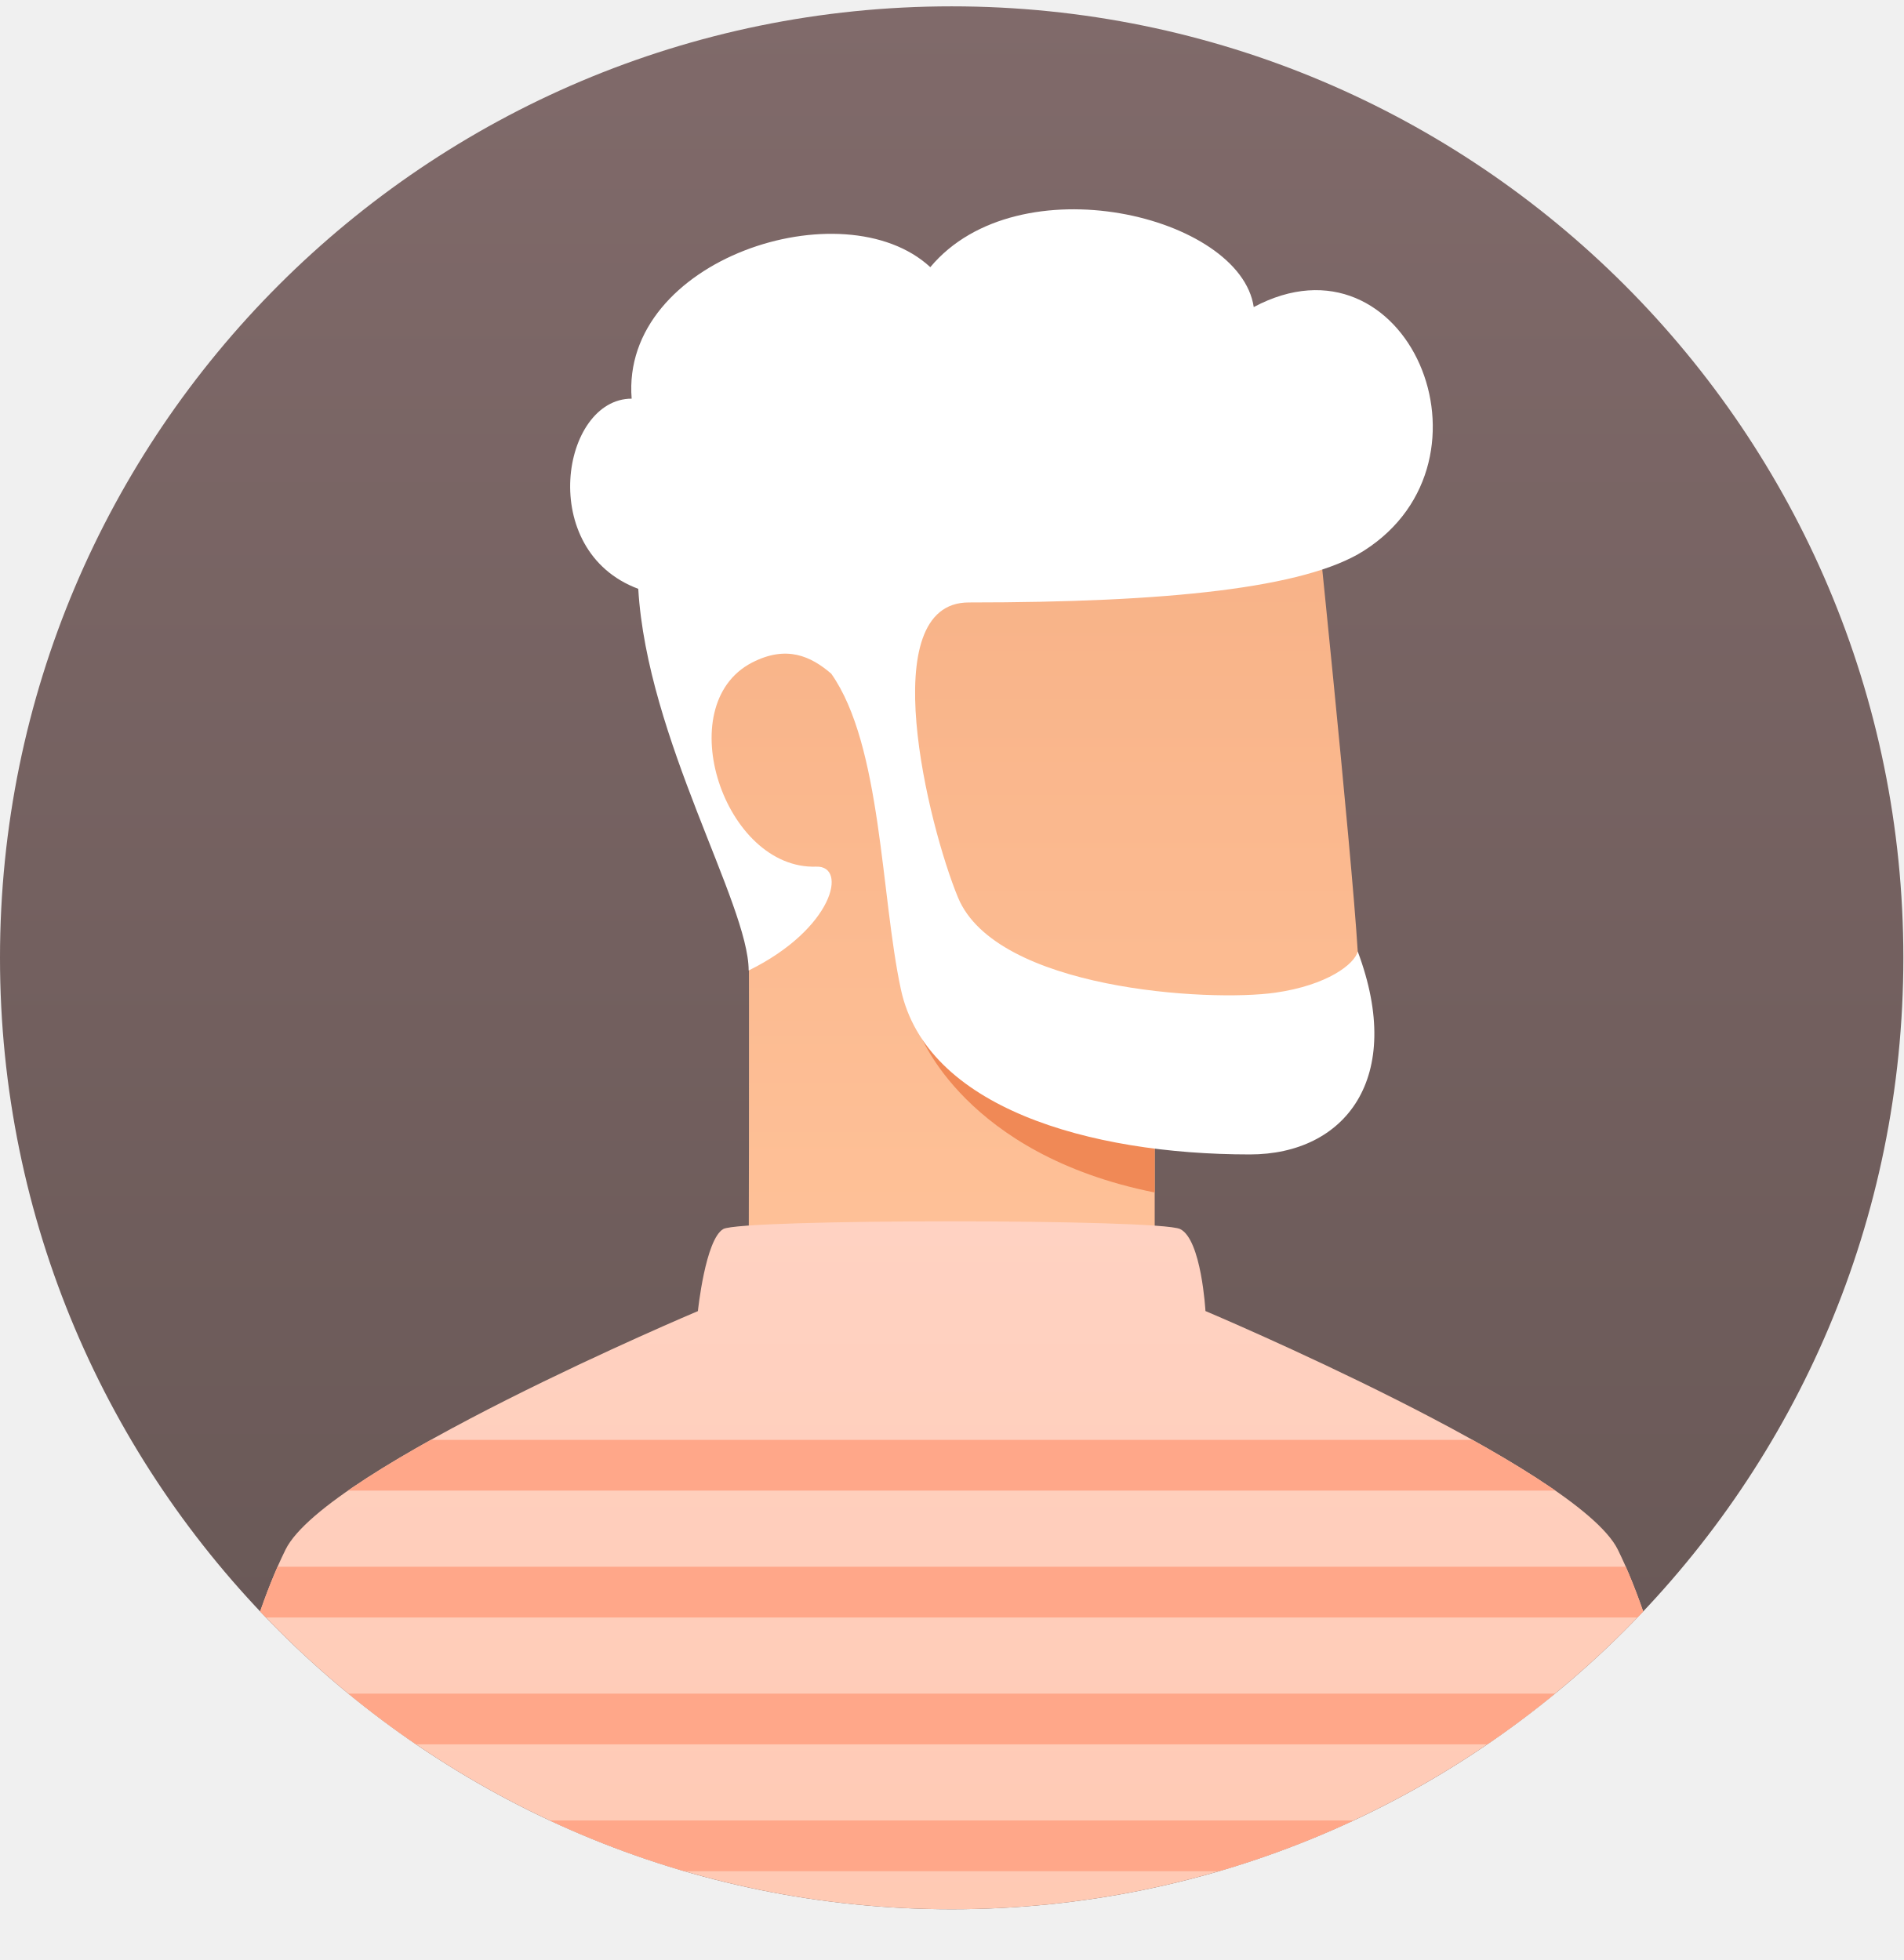
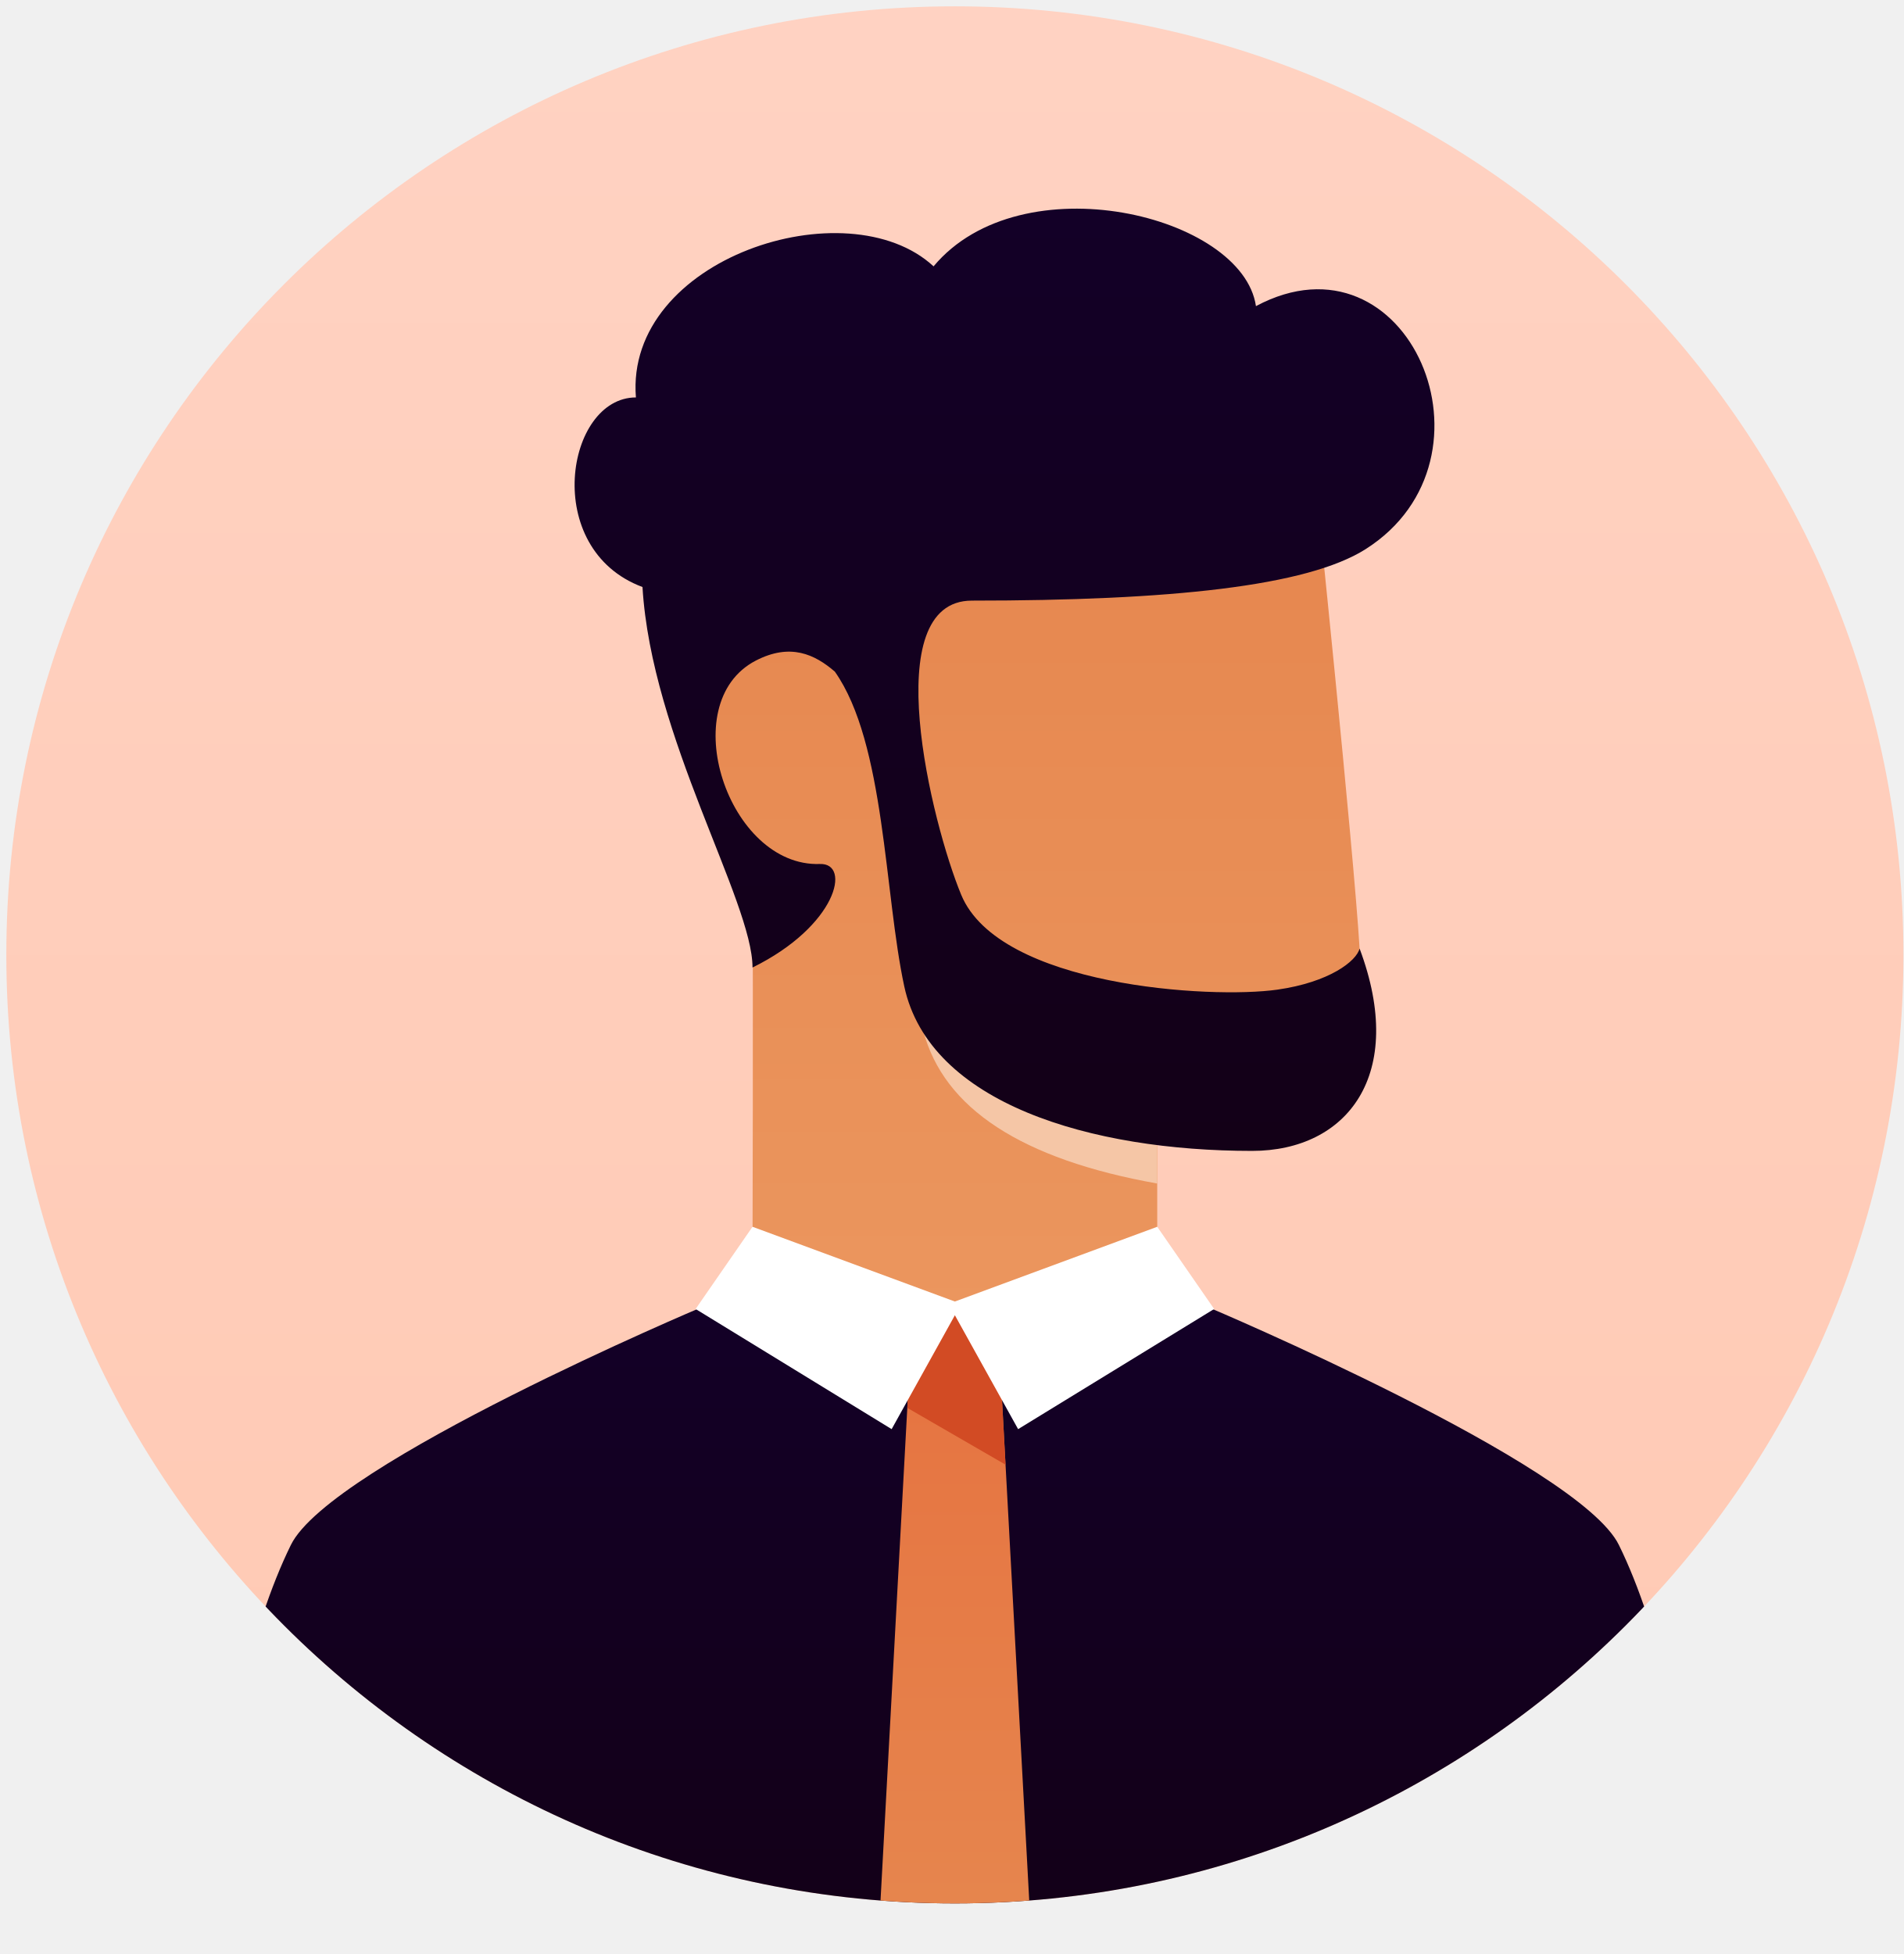
- <svg xmlns="http://www.w3.org/2000/svg" height="309" viewBox="0 0 300 309" width="300">
-   <linearGradient id="a" gradientUnits="userSpaceOnUse" x1="150" x2="150" y1="1" y2="301">
-     <stop offset="0" stop-color="#806a6a" />
-     <stop offset="1" stop-color="#665654" />
-   </linearGradient>
-   <clipPath id="b">
-     <path d="m150 301c82.84 0 150-67.16 150-150s-67.16-150-150-150-150 67.16-150 150 67.16 150 150 150z" />
-   </clipPath>
-   <linearGradient id="c" gradientUnits="userSpaceOnUse" x1="160.799" x2="160.799" y1="76" y2="205">
-     <stop offset="0" stop-color="#f7b186" />
-     <stop offset="1" stop-color="#ffc299" />
-   </linearGradient>
-   <linearGradient id="d" gradientUnits="userSpaceOnUse" x1="150" x2="150" y1="308.308" y2="192.548">
+ <svg xmlns="http://www.w3.org/2000/svg" xmlns:xlink="http://www.w3.org/1999/xlink" height="309" viewBox="0 0 301 309" width="301">
+   <linearGradient id="a" gradientUnits="userSpaceOnUse" x1="151" x2="151" y1="301" y2="1">
    <stop offset="0" stop-color="#ffc9b3" />
    <stop offset="1" stop-color="#ffd2c2" />
  </linearGradient>
-   <clipPath id="e">
-     <path d="m255 244.31c6.35 12.9 11.35 34.24 15 64h-240c3.65-29.77 8.65-51.1 15-64 6.32-12.86 65-37.61 65-37.61s1.17-11.31 4-12.94c2.83-1.62 68.63-1.62 72 0s4 12.93 4 12.93 58.69 24.78 65 37.62z" />
+   <clipPath id="b">
+     <path d="m151 301c82.84 0 150-67.16 150-150s-67.16-150-150-150-150 67.16-150 150 67.16 150 150 150z" />
  </clipPath>
-   <path d="m150 301c82.84 0 150-67.16 150-150s-67.16-150-150-150-150 67.16-150 150 67.16 150 150 150z" fill="url(#a)" />
+   <linearGradient id="c" gradientUnits="userSpaceOnUse" x1="161.799" x2="161.799" y1="76" y2="207.772">
+     <stop offset="0" stop-color="#e6864e" />
+     <stop offset="1" stop-color="#eb965e" />
+   </linearGradient>
+   <linearGradient id="d">
+     <stop offset="0" stop-color="#130027" />
+     <stop offset="1" stop-color="#130017" />
+   </linearGradient>
+   <linearGradient id="e" gradientUnits="userSpaceOnUse" x1="151" x2="151" xlink:href="#d" y1="206.692" y2="308.308" />
+   <linearGradient id="f" gradientUnits="userSpaceOnUse" x1="151" x2="151" y1="305" y2="208">
+     <stop offset="0" stop-color="#e6864e" />
+     <stop offset="1" stop-color="#e67240" />
+   </linearGradient>
+   <linearGradient id="g" gradientUnits="userSpaceOnUse" x1="158.851" x2="158.851" xlink:href="#d" y1="32.997" y2="182" />
+   <path d="m151 301c82.84 0 150-67.16 150-150s-67.16-150-150-150-150 67.16-150 150 67.16 150 150 150z" fill="url(#a)" />
  <g clip-path="url(#b)">
-     <path d="m182 177v28h-64s.12-41.4 0-68.81c-14.33-18.58-14.33-30.19-3-42.19s92-18 92-18 6.05 58.21 7 74c.38 6.35 4.5 27-11.5 27-9 0-20.5 0-20.5 0z" fill="url(#c)" />
-     <path d="m182 175c-22-2.5-37-12-37-12s7 19 37 25z" fill="#f08956" />
-     <path d="m131.02 106.21c-3.18-2.74-7.04-4.57-12.51-1.74-12.95 6.73-4.35 32.66 10.14 32.16 5-.18 2.71 9.79-10.65 16.37 0-10.5-16-36.5-17.4-60.17-16.1-6-12.1-29.98-1.04-29.98-1.77-22 33.44-33.35 47.07-20.73 13.87-16.62 48.87-8.12 50.98 6.29 24.07-12.84 39.89 24.09 17.35 38.42-9.27 5.9-30.96 8.15-62.27 8.15-15.03 0-6.39 35.17-1.69 46.52 6 14.5 39.5 16.5 50 15 8.2-1.17 12.5-4.5 13-6.5 7.5 20-2 32-17 32-25.5 0-51-7.5-55-26-3.18-14.72-3.01-38.48-10.98-49.79z" fill="#fff" />
-     <path d="m255 244.31c6.35 12.9 11.35 34.24 15 64h-240c3.65-29.77 8.65-51.1 15-64 6.32-12.86 65-37.61 65-37.61s1.17-11.31 4-12.94c2.83-1.62 68.63-1.62 72 0s4 12.93 4 12.93 58.69 24.78 65 37.62z" fill="url(#d)" />
-     <g clip-path="url(#e)">
-       <path d="m14 227h269v8h-269zm0 20h269v8h-269zm0 20h269v8h-269zm0 20h269v8h-269z" fill="#ffa789" />
-     </g>
+     <path d="m183 177v22c0 2.18-32 8.77-32 8.77s-32-5.66-32-8.77c0-5.88.12-35.4 0-62.81-14.33-18.58-14.33-30.19-3-42.19s92-18 92-18 6.05 58.21 7 74c.38 6.35 4.5 27-11.5 27-9 0-20.5 0-20.5 0z" fill="url(#c)" />
+     <path d="m183 175.12v12.04c-21.43-3.82-33.77-11.87-37-24.16 9.33 6.33 21.33 10.33 36 12 .33.04.67.08 1 .12z" fill="#f5c6a6" />
+     <path d="m256 244.31c6.35 12.9 11.35 34.24 15 64h-240c3.65-29.77 8.65-51.1 15-64 6.32-12.86 65-37.61 65-37.61l80-.01s58.69 24.78 65 37.62z" fill="url(#e)" />
+     <path d="m158 213 5 92h-24l5-92s4.67-5 7-5 7 5 7 5z" fill="url(#f)" />
+     <path d="m159.01 231.62-15.53-8.98.52-9.64c3.11-3.33 5.44-5 7-5s3.89 1.67 7 5z" fill="#d24b24" />
+     <path d="m151 207.99-10 18.01-31-19 9-13 32 11.82 32-11.82 9 13-31 19z" fill="#fff" />
+     <path d="m132.02 106.21c-3.18-2.74-7.04-4.57-12.51-1.74-12.95 6.73-4.35 32.66 10.14 32.16 5-.18 2.71 9.79-10.65 16.37 0-10.5-16-36.5-17.4-60.17-16.1-6-12.1-29.98-1.04-29.98-1.77-22 33.44-33.35 47.07-20.73 13.87-16.62 48.87-8.12 50.98 6.29 24.07-12.84 39.89 24.09 17.36 38.42-9.28 5.9-30.97 8.15-62.28 8.15-15.03 0-6.39 35.17-1.69 46.52 6 14.5 39.5 16.5 50 15 8.2-1.17 12.5-4.5 13-6.5 7.5 20-2 32-17 32-25.5 0-51-7.5-55-26-3.18-14.72-3.01-38.48-10.98-49.79z" fill="url(#g)" />
  </g>
</svg>
